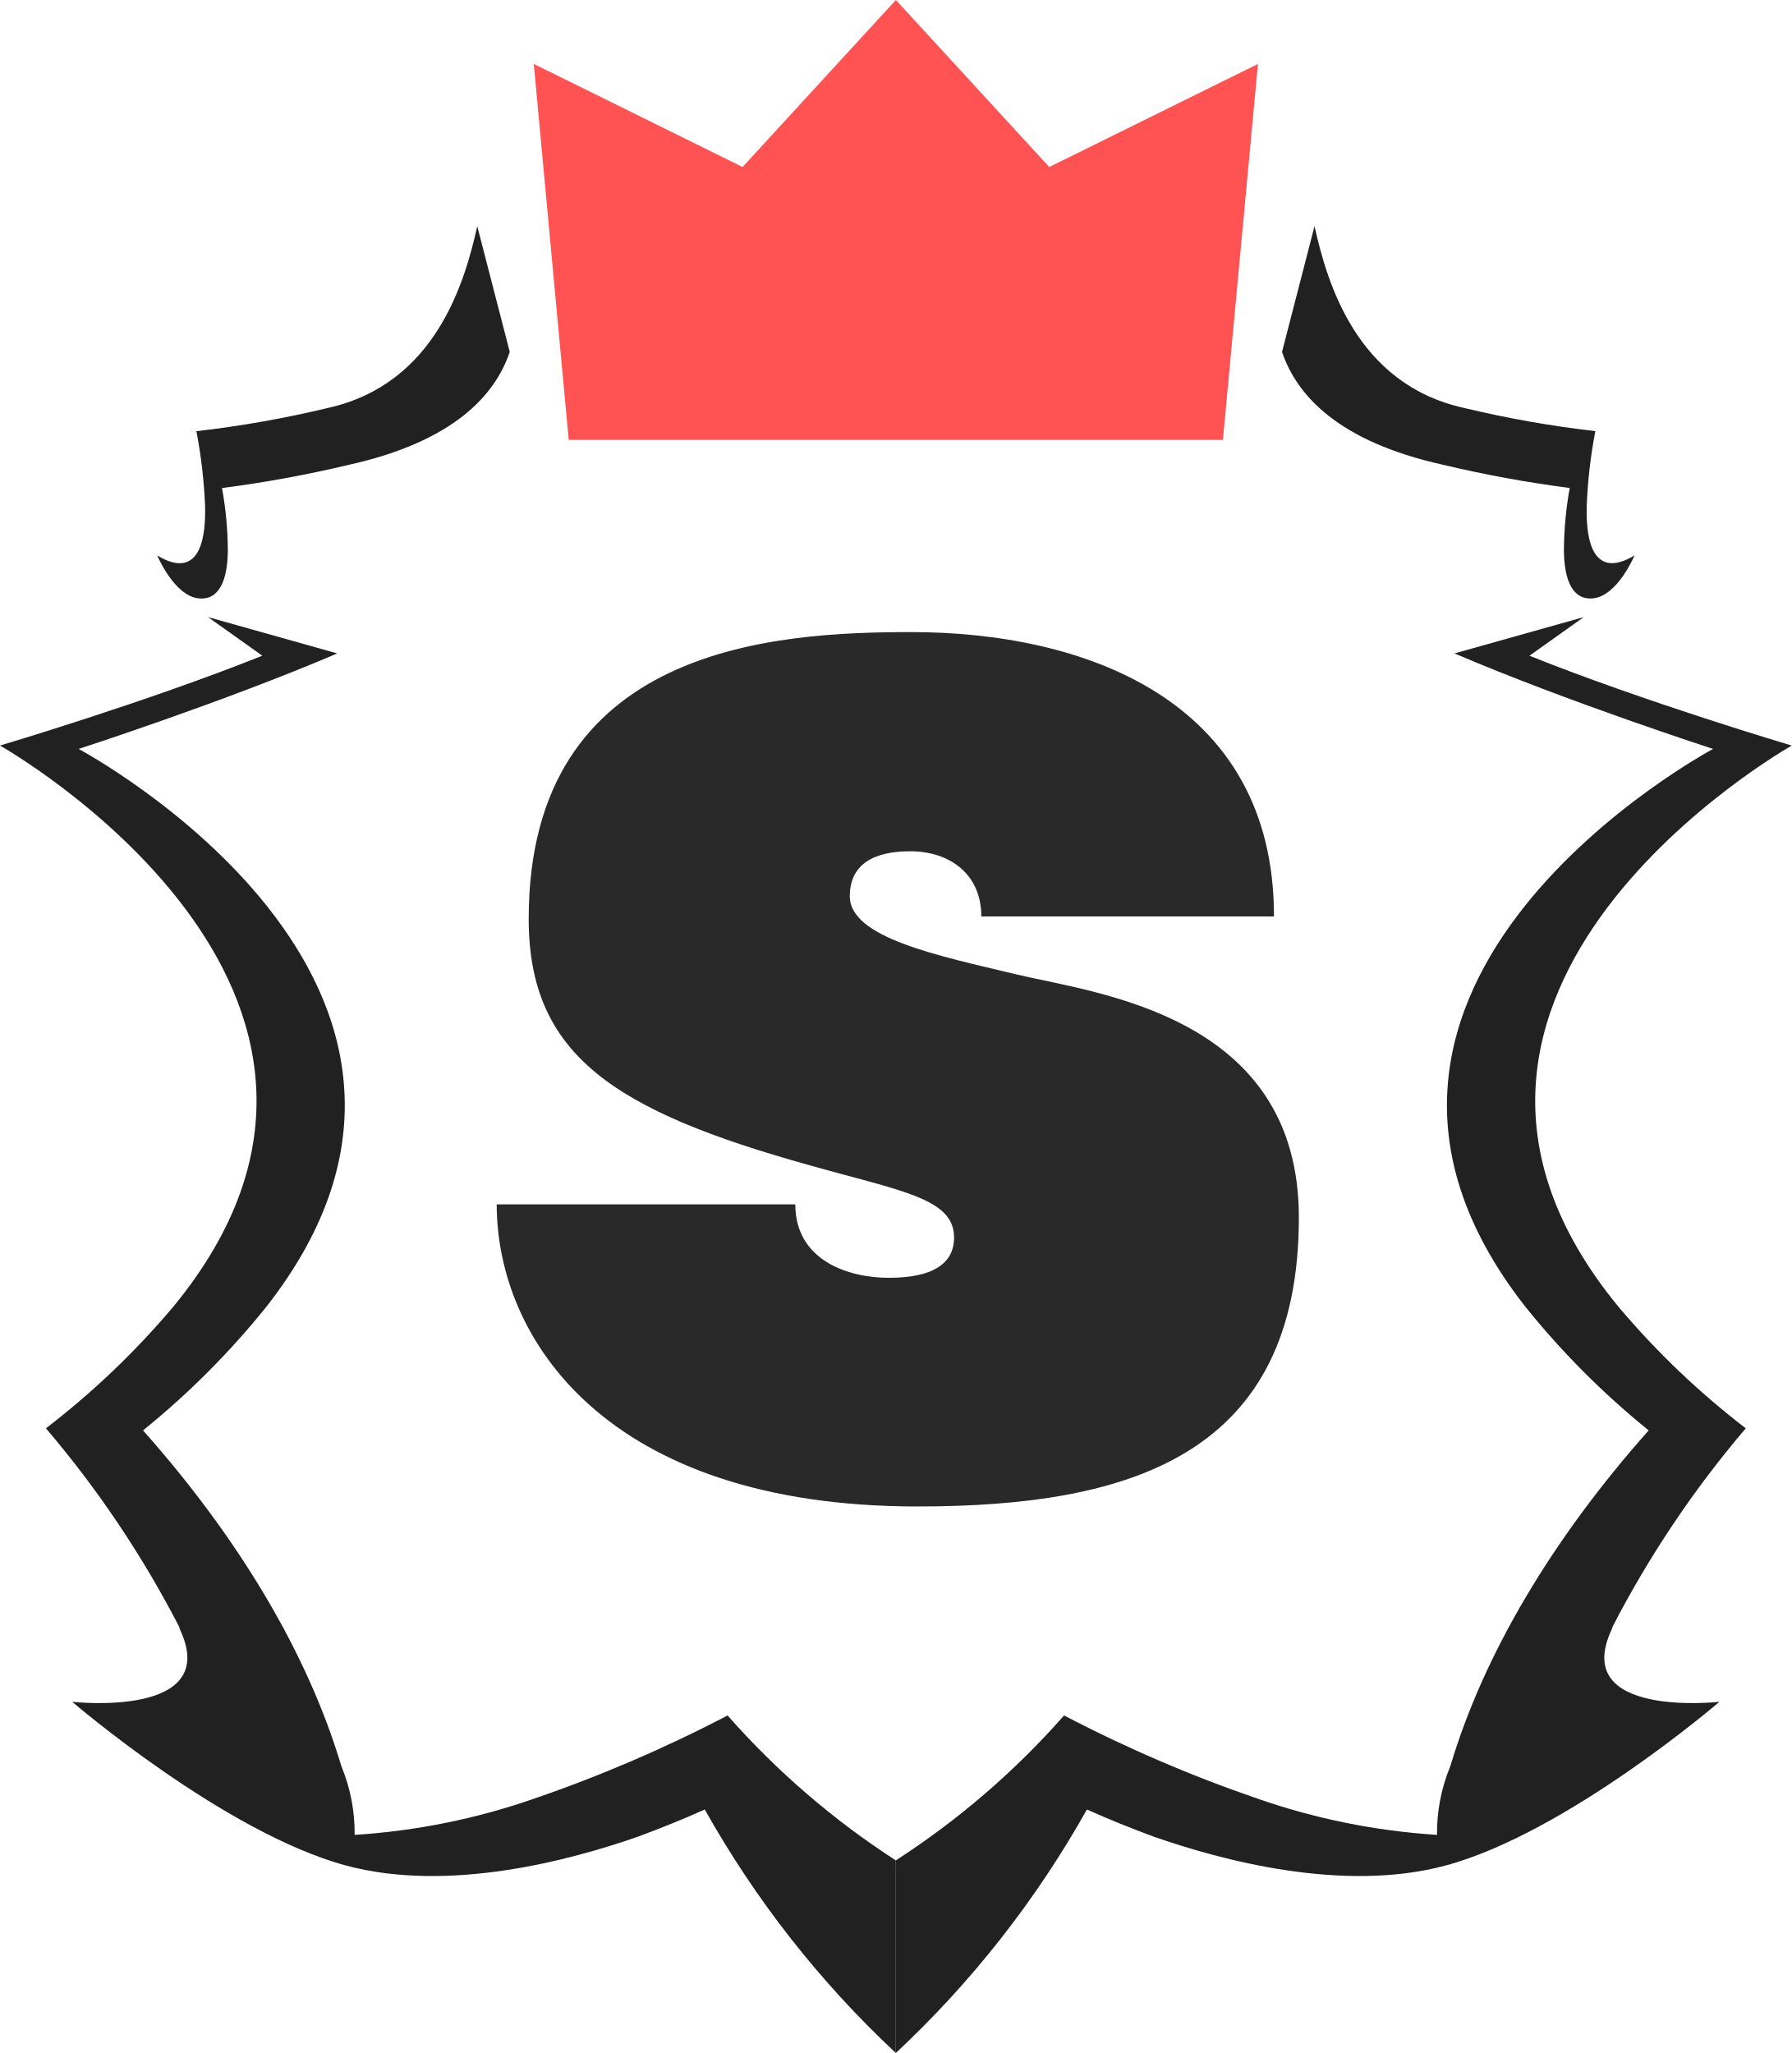
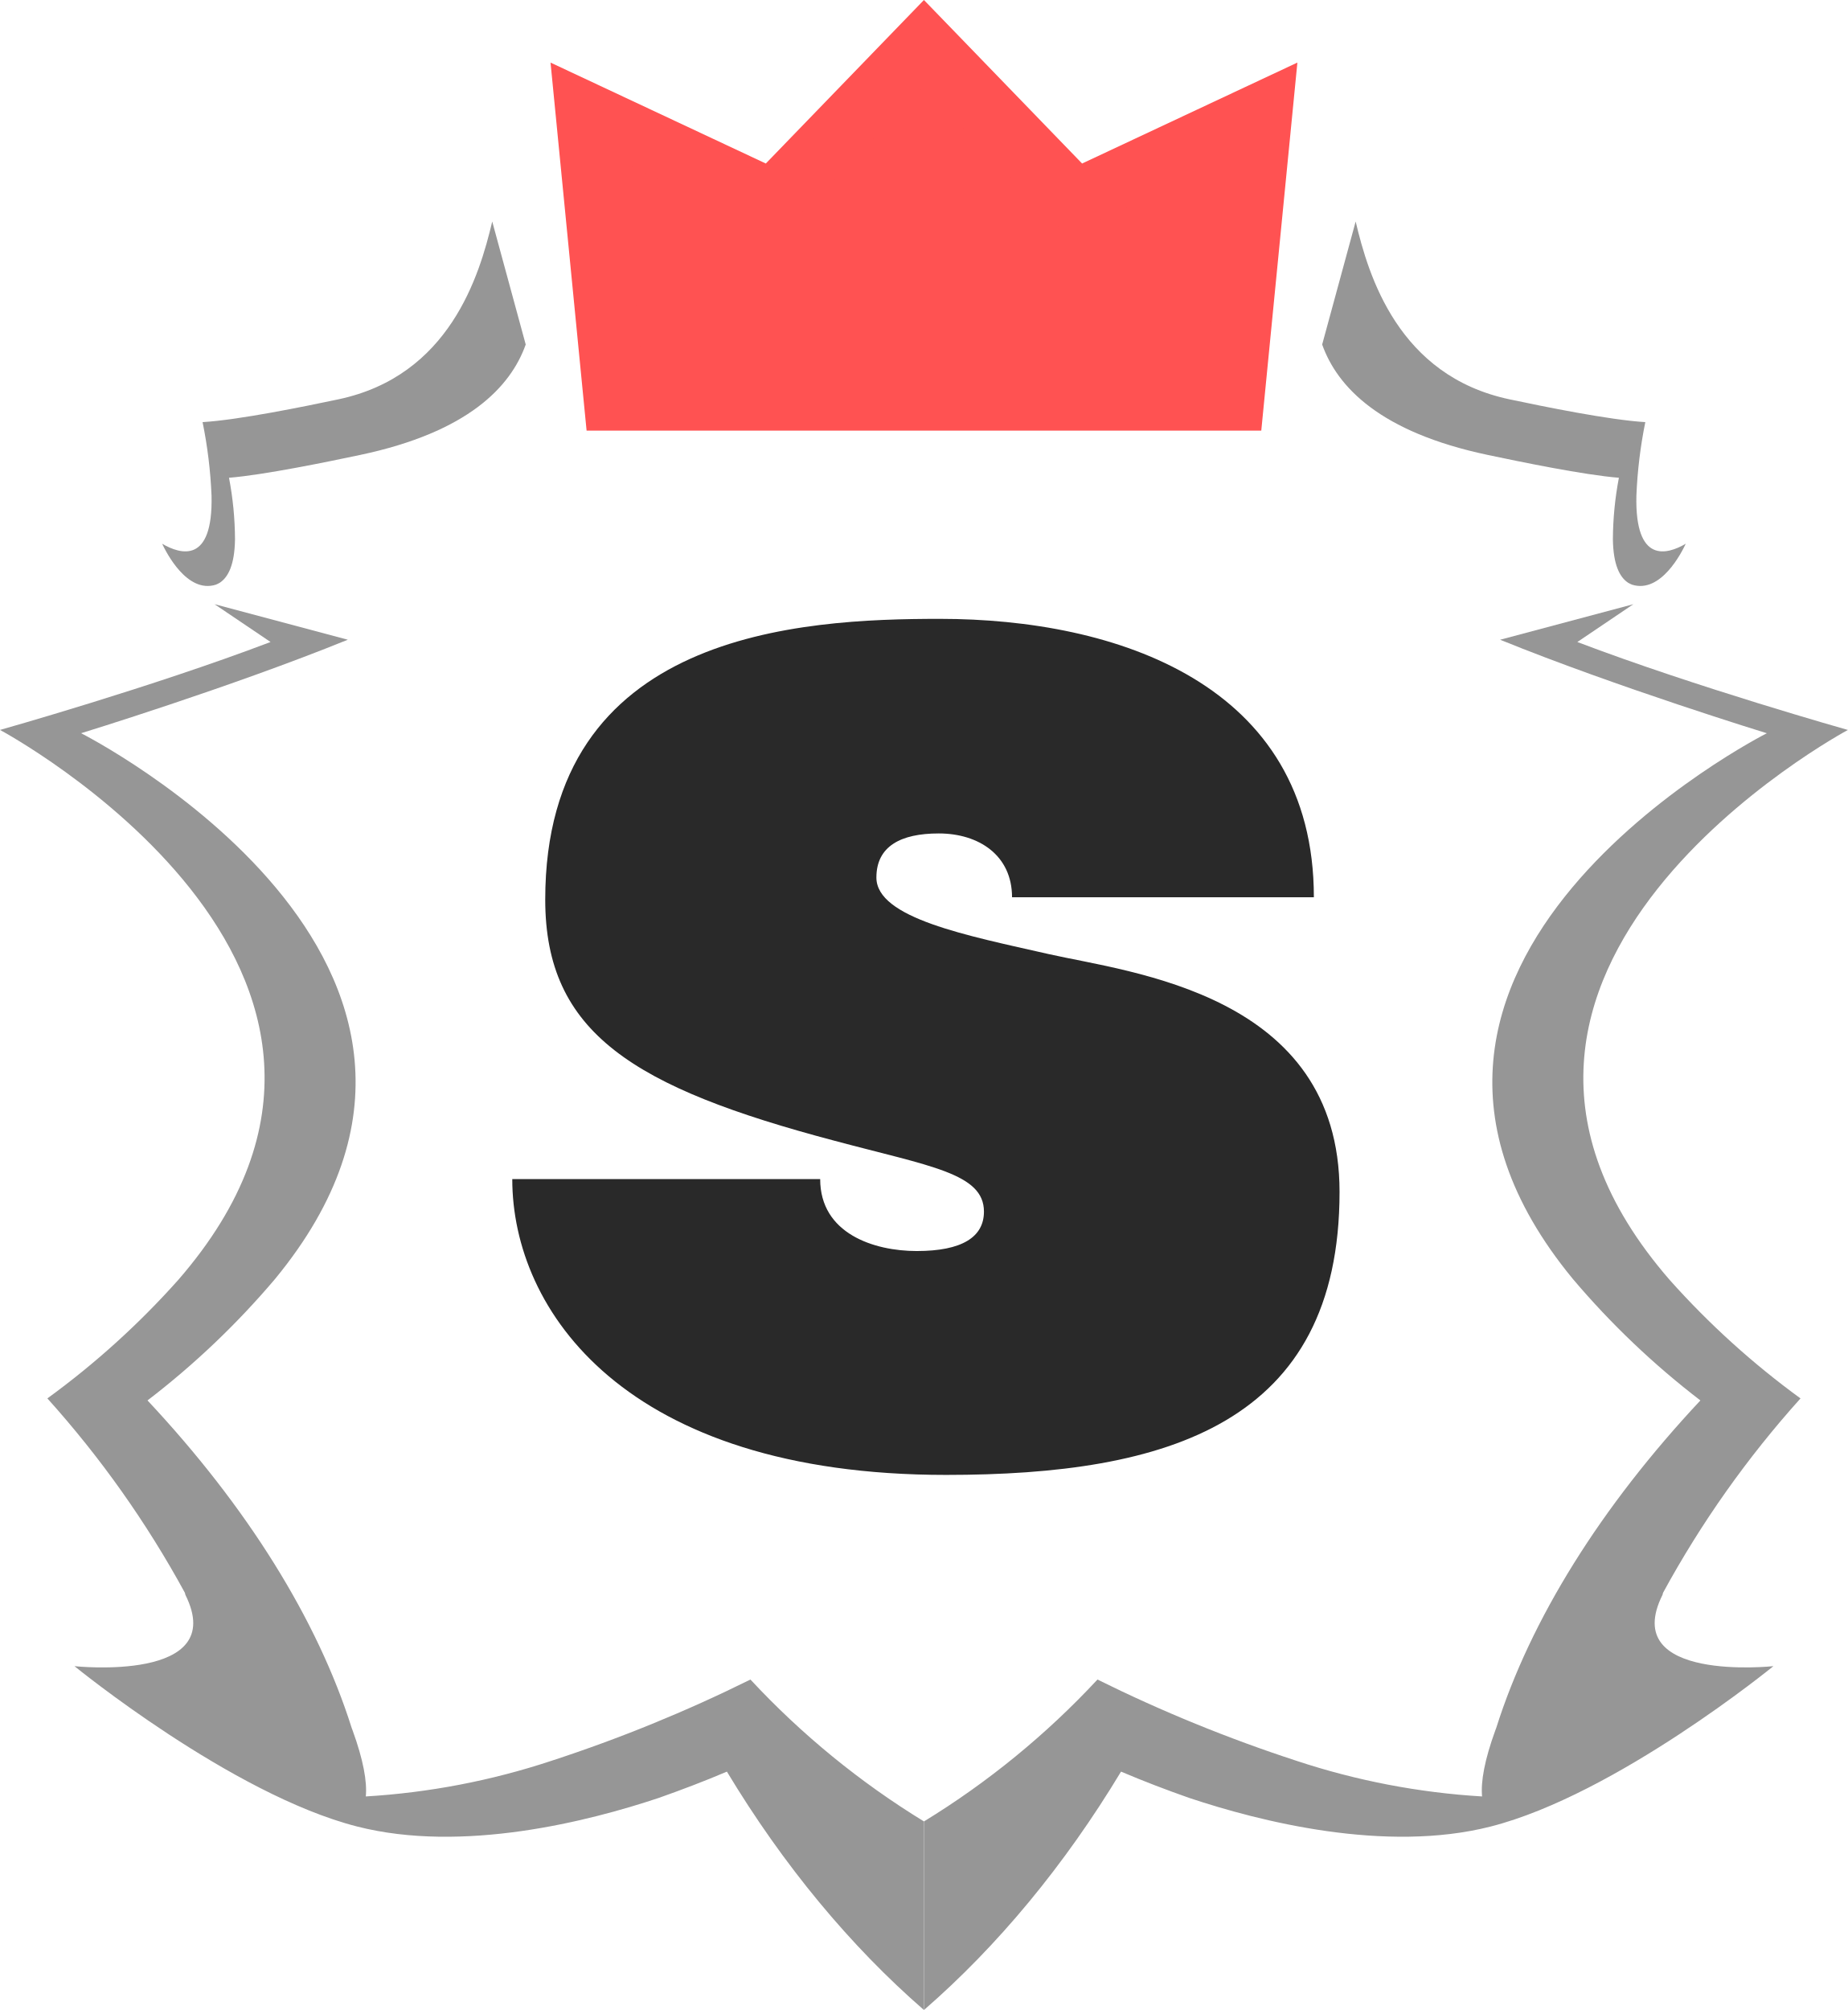
- <svg xmlns="http://www.w3.org/2000/svg" id="Component_16_1" data-name="Component 16 – 1" width="100%" height="100%" viewBox="0 0 181.461 207.936">
-   <g id="Group_5" data-name="Group 5" transform="translate(-51.295 -30.699)">
-     <g id="Group_3" data-name="Group 3" transform="translate(51.295 53.614)">
-       <g id="Group_1" data-name="Group 1" transform="translate(90.731)">
-         <path id="Path_1" data-name="Path 1" d="M197.386,77.761a124.687,124.687,0,0,0,12.884,2.363,36.637,36.637,0,0,0-.588,6.37c.039,2.661.677,3.933,1.511,4.5a3.4,3.4,0,0,0,.378.191c2.833.932,4.873-3.354,5.266-4.237-1.82,1.122-5,2.113-4.847-4.965a50.274,50.274,0,0,1,.876-7.617,111.486,111.486,0,0,1-13.336-2.358c-10.912-2.429-13.851-12.781-15.107-18.4L181.134,66.34C182.616,70.733,186.813,75.407,197.386,77.761ZM214.6,195.478a105.664,105.664,0,0,1,13.5-20.111,83.05,83.05,0,0,1-12.844-12.253c-26.481-32.1,17.5-56.9,17.5-56.9s-14.9-4.42-26.567-9.1l5.5-3.911L198.6,96.88c11.53,4.934,26.193,9.673,26.193,9.673s-44.634,23.762-19.035,56.474a82.718,82.718,0,0,0,12.509,12.548c-9.783,11.006-16.688,22.678-20.047,33.875-.031.082-.056.158-.086.239a17.736,17.736,0,0,0-1.305,6.853,68.325,68.325,0,0,1-18.231-3.689,141.668,141.668,0,0,1-19.538-8.406,82.065,82.065,0,0,1-17.038,14.68v19.507a102.044,102.044,0,0,0,19.352-24.662c2.216,1,4.458,1.893,6.7,2.726,6.9,2.424,19.249,5.739,29.608,2.953,12.329-3.315,27.751-16.587,27.751-16.587s-15.2,1.729-10.89-7.375Z" transform="translate(-142.026 -53.614)" fill="#212121" />
+ <svg xmlns="http://www.w3.org/2000/svg" id="Component_16_4" data-name="Component 16 – 4" width="400" height="435" viewBox="0 0 400 435">
+   <g id="Group_5" data-name="Group 5">
+     <g id="Group_3" data-name="Group 3" transform="translate(0 47.938)">
+       <g id="Group_1" data-name="Group 1" transform="translate(200.001)">
+         <path id="Path_1" data-name="Path 1" d="M264.058,104.129c7,1.48,20.871,4.347,28.4,4.943a72.848,72.848,0,0,0-1.3,13.325c.086,5.566,1.492,8.227,3.331,9.418a7.649,7.649,0,0,0,.833.4c6.245,1.95,10.742-7.017,11.608-8.864-4.012,2.346-11.024,4.42-10.684-10.387a100.043,100.043,0,0,1,1.931-15.934c-7.812-.46-22.156-3.4-29.4-4.933-24.054-5.081-30.532-26.738-33.3-38.483l-7.25,26.622C231.5,89.426,240.751,99.205,264.058,104.129ZM302.01,350.391a220.642,220.642,0,0,1,29.761-42.072,179.345,179.345,0,0,1-28.312-25.633c-58.373-67.148,38.567-119.035,38.567-119.035s-32.833-9.247-58.562-19.032l12.124-8.182-28.844,7.689c25.416,10.321,57.738,20.236,57.738,20.236S226.093,214.072,282.521,282.5A177.93,177.93,0,0,0,310.1,308.755c-21.565,23.025-36.786,47.442-44.19,70.867-.068.171-.123.33-.19.5-2.352,6.471-3.179,11.127-2.877,14.337a157.736,157.736,0,0,1-40.187-7.716,321.4,321.4,0,0,1-43.068-17.585,178.635,178.635,0,0,1-37.557,30.71v40.809c15.933-13.836,30.448-31.328,42.658-51.593,4.885,2.082,9.827,3.96,14.776,5.7,15.2,5.071,42.431,12.007,65.266,6.178,27.177-6.936,61.172-34.7,61.172-34.7s-33.506,3.616-24.005-15.429Z" transform="translate(-142.026 -53.614)" fill="#969696" />
      </g>
      <g id="Group_2" data-name="Group 2">
-         <path id="Path_2" data-name="Path 2" d="M102.92,66.34,99.632,53.614c-1.259,5.614-4.2,15.967-15.108,18.4a111.536,111.536,0,0,1-13.339,2.358,50.447,50.447,0,0,1,.88,7.617c.151,7.078-3.03,6.087-4.851,4.965.4.883,2.436,5.169,5.269,4.237A3.171,3.171,0,0,0,72.857,91c.835-.569,1.474-1.841,1.512-4.5a36.252,36.252,0,0,0-.588-6.37,124.745,124.745,0,0,0,12.887-2.363C97.238,75.407,101.438,70.733,102.92,66.34ZM69.5,195.69c4.309,9.1-10.892,7.375-10.892,7.375s15.424,13.271,27.752,16.587c10.36,2.786,22.715-.529,29.611-2.953,2.242-.833,4.484-1.731,6.7-2.726a102.087,102.087,0,0,0,19.35,24.662V219.128a82.045,82.045,0,0,1-17.039-14.68,141.75,141.75,0,0,1-19.536,8.406,68.337,68.337,0,0,1-18.234,3.689,17.744,17.744,0,0,0-1.3-6.853c-.027-.081-.057-.157-.086-.239-3.357-11.2-10.262-22.869-20.048-33.875a82.748,82.748,0,0,0,12.513-12.548c25.6-32.711-19.035-56.474-19.035-56.474s14.66-4.739,26.192-9.673L72.361,93.2l5.5,3.911c-11.669,4.677-26.567,9.1-26.567,9.1s43.98,24.8,17.5,56.9a82.9,82.9,0,0,1-12.848,12.253,105.738,105.738,0,0,1,13.5,20.111Z" transform="translate(-51.295 -53.614)" fill="#212121" />
+         <path id="Path_2" data-name="Path 2" d="M165.094,80.236l-7.248-26.622c-2.775,11.744-9.256,33.4-33.3,38.483-7.241,1.53-21.591,4.473-29.4,4.933a100.382,100.382,0,0,1,1.94,15.934c.333,14.807-6.679,12.733-10.693,10.387.873,1.847,5.37,10.814,11.615,8.864a7.134,7.134,0,0,0,.824-.4c1.841-1.191,3.249-3.851,3.333-9.418a72.084,72.084,0,0,0-1.3-13.325c7.53-.6,21.408-3.463,28.407-4.943C152.569,99.205,161.827,89.426,165.094,80.236Zm-73.664,270.6c9.5,19.045-24.01,15.429-24.01,15.429s34,27.764,61.175,34.7c22.837,5.829,50.071-1.107,65.272-6.178,4.942-1.742,9.884-3.62,14.776-5.7,12.21,20.265,26.725,37.756,42.654,51.593V399.867a178.593,178.593,0,0,1-37.56-30.71,321.579,321.579,0,0,1-43.064,17.585,157.763,157.763,0,0,1-40.194,7.716c.3-3.21-.522-7.866-2.872-14.337-.06-.169-.126-.328-.19-.5-7.4-23.425-22.621-47.842-44.192-70.867A178,178,0,0,0,110.808,282.5c56.426-68.431-41.959-118.142-41.959-118.142s32.315-9.915,57.736-20.236l-28.852-7.689,12.126,8.182c-25.722,9.785-58.562,19.032-58.562,19.032s96.946,51.888,38.574,119.035a179.031,179.031,0,0,1-28.321,25.633,220.8,220.8,0,0,1,29.769,42.072Z" transform="translate(-51.295 -53.614)" fill="#969696" />
      </g>
    </g>
-     <g id="Group_4" data-name="Group 4" transform="translate(105.357 30.699)">
-       <path id="Path_3" data-name="Path 3" d="M156.857,51.35,142.026,35.2,127.2,51.35l-18.308-9.041,2.78,29.9h60.711l2.784-29.9Z" transform="translate(-105.357 -30.699)" fill="#ff5252" />
-       <path id="Path_4" data-name="Path 4" d="M159.1,49.294,144.266,33.139l-2.241-2.44-2.239,2.44-14.83,16.155,3.587-.671-18.307-9.041-4.879-2.408.5,5.417,2.78,29.9.257,2.76h66.254l.257-2.76,2.784-29.894.505-5.419-4.88,2.409-18.306,9.041Zm13.039-7.266-2.784,29.894,3.028-2.759H111.669l3.029,2.76-2.781-29.895-4.375,3.008,18.308,9.041,2.045,1.01,1.542-1.68,14.829-16.155h-4.48l14.831,16.155,1.543,1.68,2.044-1.01,18.308-9.041Z" transform="translate(-105.357 -30.699)" fill="#ff5252" />
+     <g id="Group_4" data-name="Group 4" transform="translate(119.171)">
+       <path id="Path_3" data-name="Path 3" d="M214.627,68.99,181.933,35.2,149.245,68.99,108.889,50.076l6.128,62.54H248.846l6.137-62.54Z" transform="translate(-101.103 -25.788)" fill="#ff5252" />
+       <path id="Path_4" data-name="Path 4" d="M223.82,69.6,191.125,35.8l-4.94-5.1-4.935,5.1L148.56,69.6l7.907-1.4L116.112,49.282l-10.755-5.038,1.111,11.332,6.128,62.54.567,5.774H259.208l.567-5.774,6.137-62.538,1.113-11.336-10.757,5.04L215.915,68.2Zm28.742-15.2-6.137,62.538,6.675-5.772H119.271l6.677,5.774-6.13-62.54-9.644,6.293L150.53,79.605l4.508,2.113,3.4-3.515,32.688-33.8H181.25l32.692,33.8,3.4,3.515,4.506-2.113,40.357-18.914Z" transform="translate(-105.357 -30.699)" fill="#ff5252" />
    </g>
  </g>
-   <path id="Path_43" data-name="Path 43" d="M46.2,2.28C67.92,2.28,84.84-3,84.84-27c0-20.52-20.52-22.68-28.56-24.6s-16.92-3.72-16.92-7.92c0-3.24,2.4-4.56,6.12-4.56,3.96,0,7.2,2.28,7.2,6.6H82.32c0-22.08-19.44-28.8-36.72-28.8-13.68,0-38.76,1.32-38.76,29.04,0,13.8,8.64,19.44,28.44,24.96,9.36,2.64,14.64,3.36,14.64,7.32,0,2.64-2.16,4.08-6.6,4.08-4.2,0-9.48-1.8-9.48-7.44H3.6C3.6-14.76,14.64,2.28,46.2,2.28Z" transform="translate(46.705 150.301)" fill="#292929" />
+   <path id="Path_43" data-name="Path 43" d="M97.5,98.986c47.878,0,85.175-11.046,85.175-61.253,0-42.928-45.233-47.446-62.956-51.463s-37.3-7.782-37.3-16.569c0-6.778,5.29-9.539,13.491-9.539,8.729,0,15.871,4.77,15.871,13.807h65.336c0-46.191-42.852-60.249-80.943-60.249-30.155,0-85.44,2.761-85.44,60.751,0,28.869,19.045,40.668,62.691,52.216C94.066,32.21,105.7,33.716,105.7,42c0,5.523-4.761,8.535-14.549,8.535-9.258,0-20.9-3.766-20.9-15.564H3.6C3.6,63.339,27.936,98.986,97.5,98.986Z" transform="translate(107.289 220.211)" fill="#292929" />
</svg>
